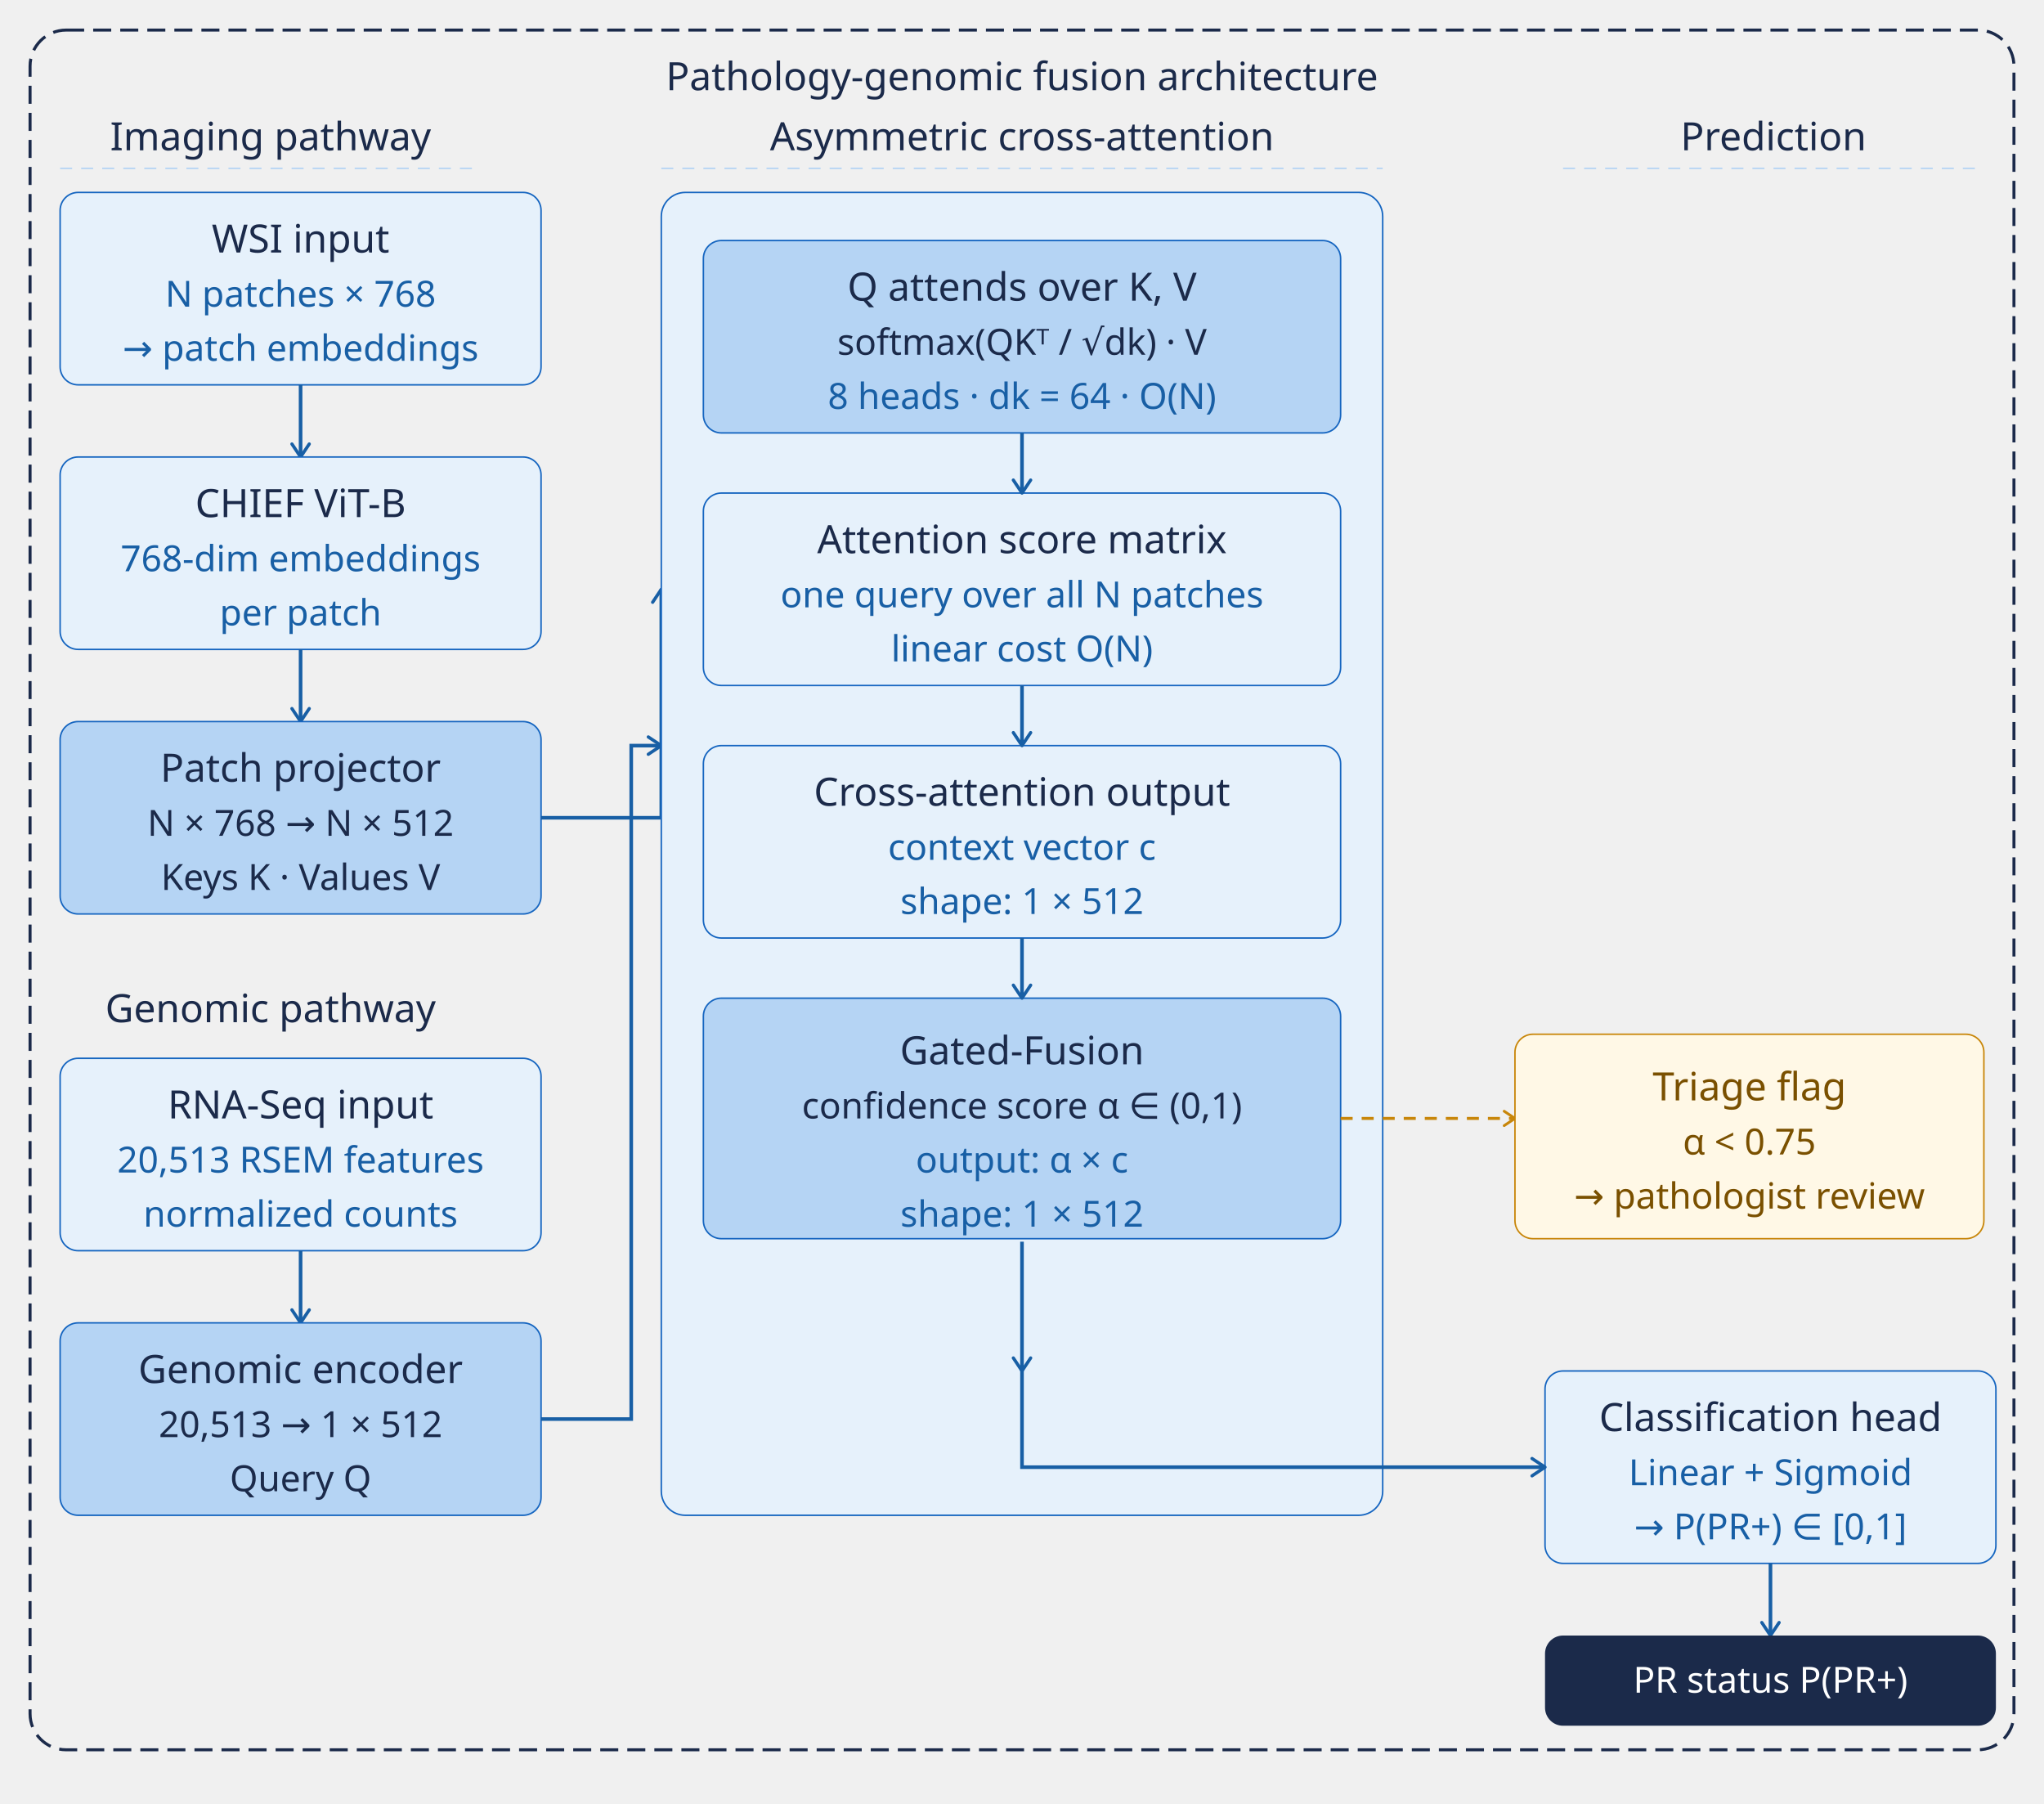
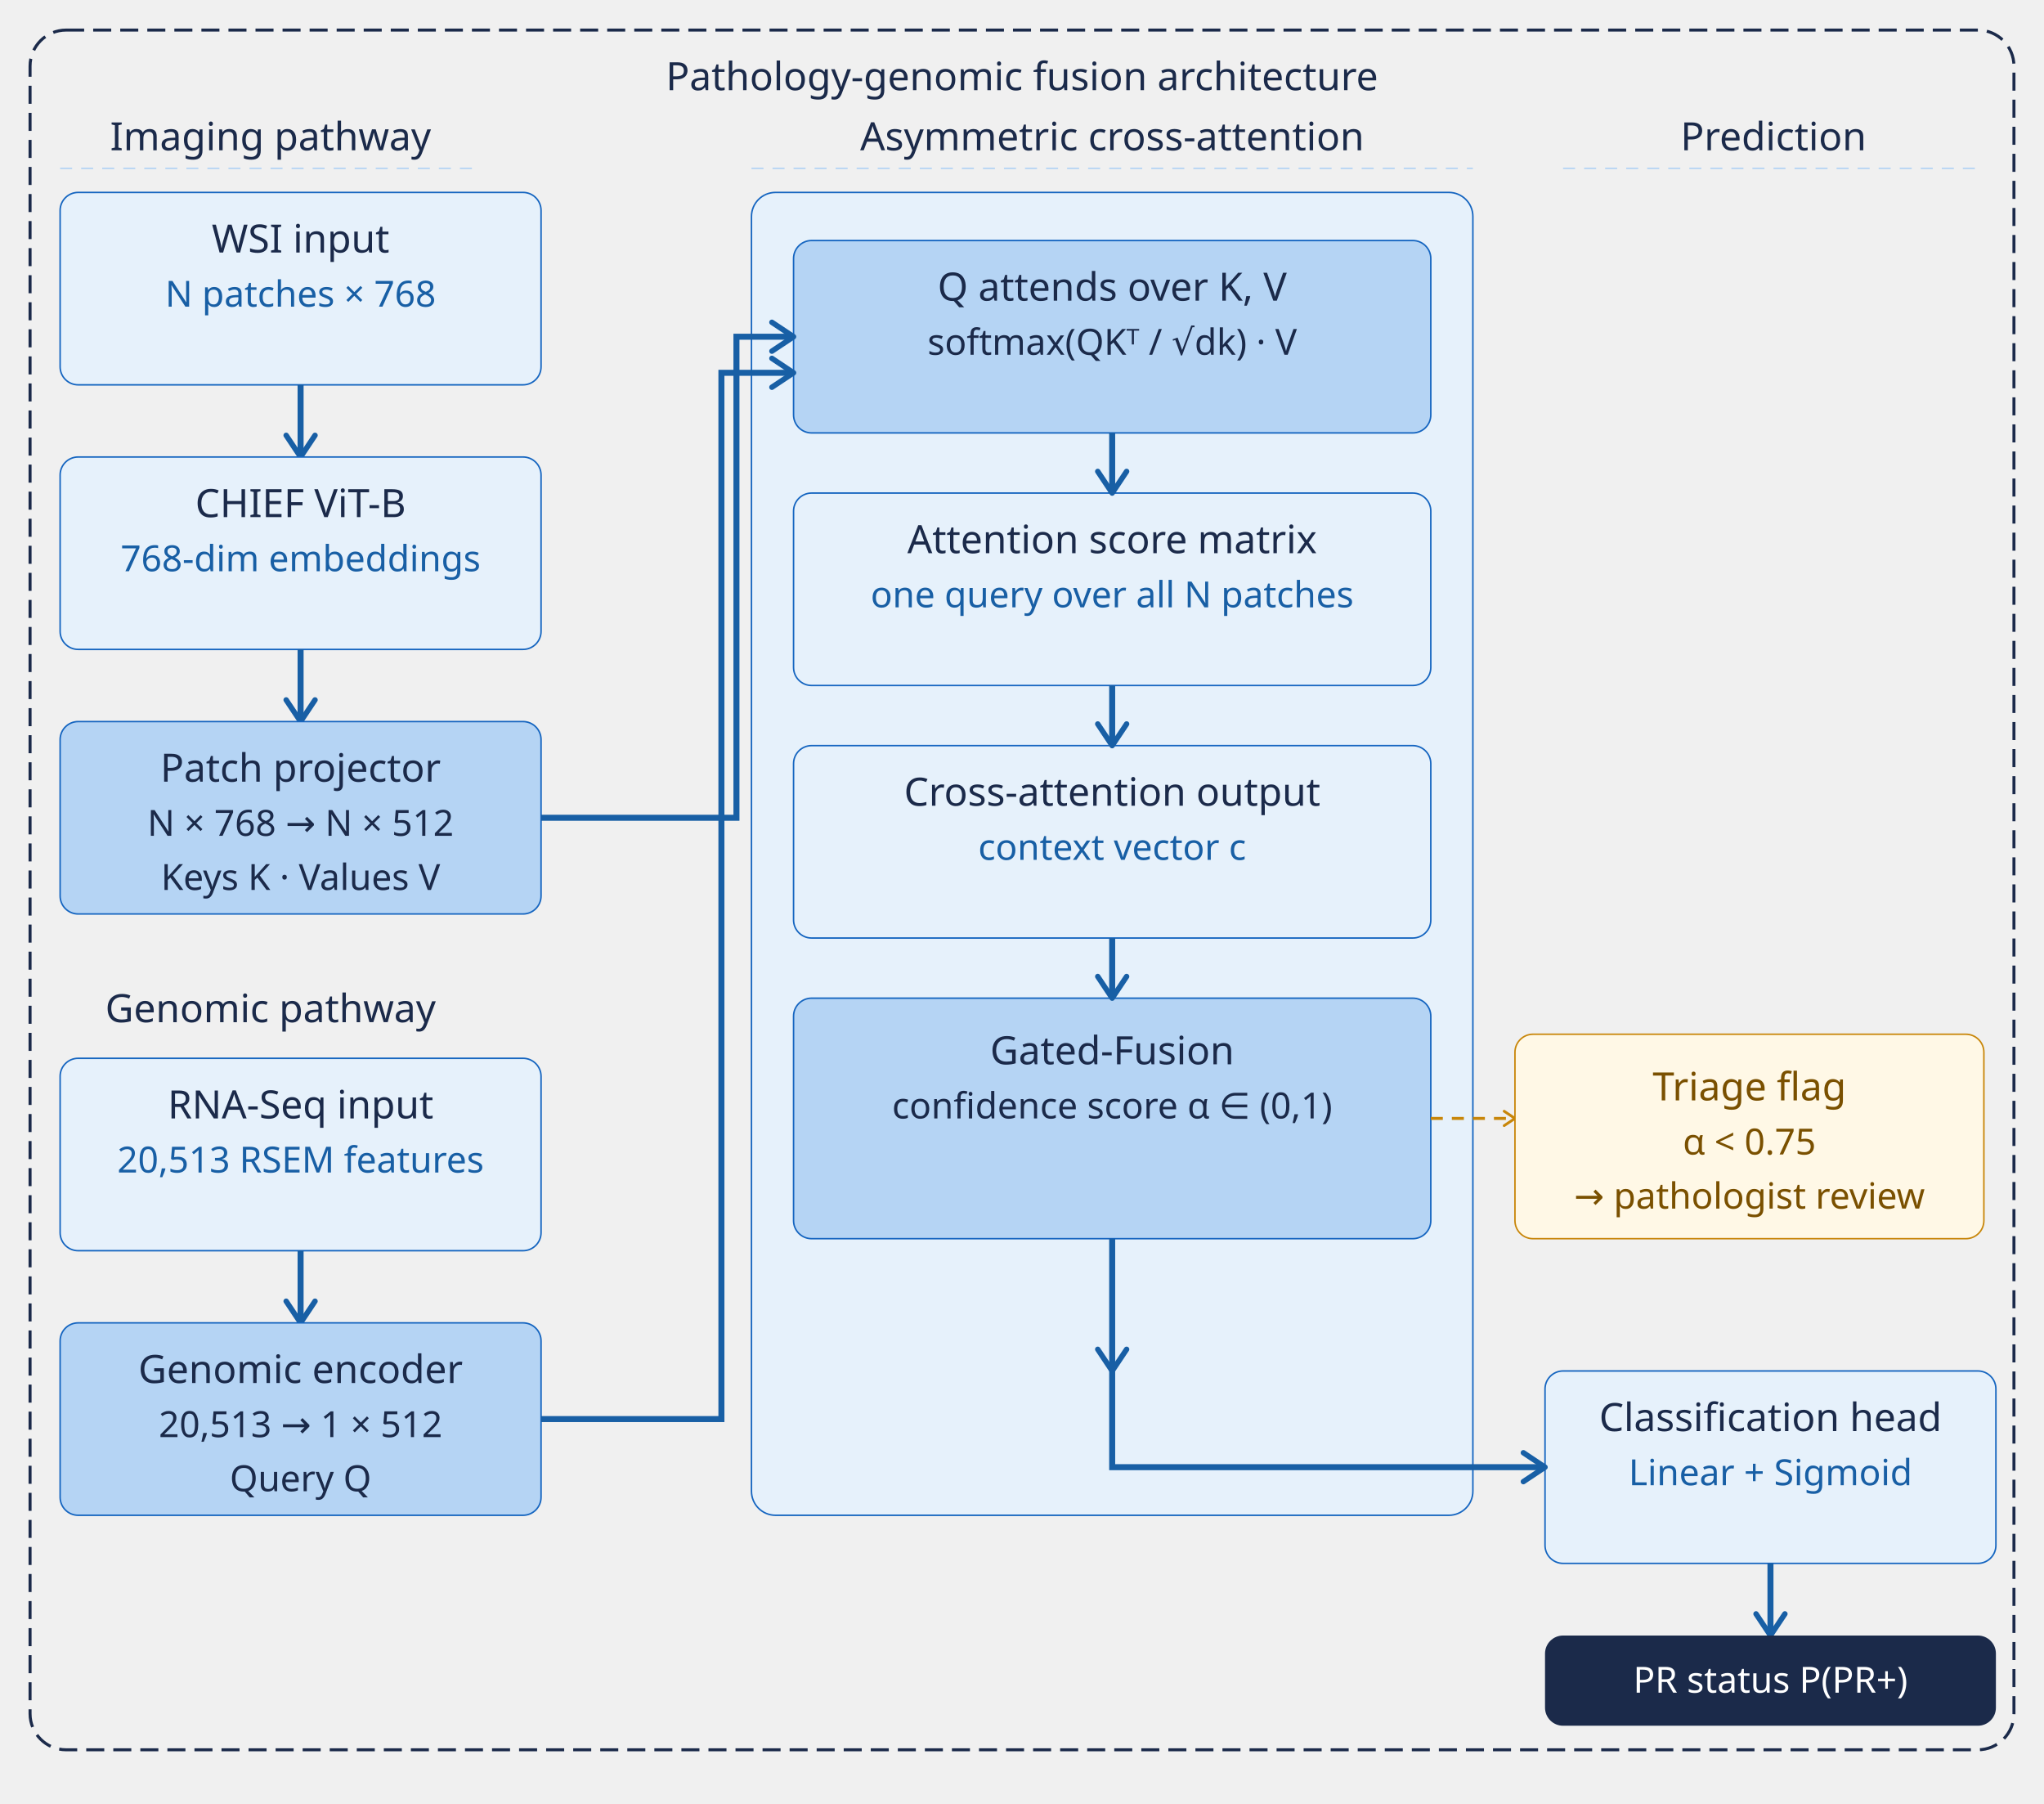
<svg xmlns="http://www.w3.org/2000/svg" width="100%" viewBox="0 0 680 600" role="img" style="">
  <defs>
    <marker id="arrow" viewBox="0 0 10 10" refX="8" refY="5" markerWidth="6" markerHeight="6" orient="auto-start-reverse">
      <path d="M2 1L8 5L2 9" fill="none" stroke="context-stroke" stroke-width="1.5" stroke-linecap="round" stroke-linejoin="round" />
    </marker>
    <mask id="imagine-text-gaps-leanhm" maskUnits="userSpaceOnUse">
      <rect x="0" y="0" width="680" height="600" fill="white" />
      <rect x="225.438" y="16" width="229.125" height="19" fill="black" rx="2" />
      <rect x="36.859" y="36" width="106.281" height="19" fill="black" rx="2" />
      <rect x="33.973" y="326" width="112.055" height="19" fill="black" rx="2" />
      <rect x="257.617" y="36" width="164.766" height="19" fill="black" rx="2" />
      <rect x="557.094" y="36" width="65.812" height="19" fill="black" rx="2" />
      <rect x="67.82" y="70" width="64.359" height="19" fill="black" rx="2" />
      <rect x="52.137" y="89" width="95.727" height="18" fill="black" rx="2" />
      <rect x="39.297" y="107" width="121.406" height="18" fill="black" rx="2" />
      <rect x="58.91" y="158" width="82.18" height="19" fill="black" rx="2" />
      <rect x="39.965" y="177" width="120.07" height="18" fill="black" rx="2" />
      <rect x="70.98" y="195" width="58.039" height="18" fill="black" rx="2" />
      <rect x="52.281" y="246" width="95.438" height="19" fill="black" rx="2" />
      <rect x="44.301" y="265" width="111.398" height="18" fill="black" rx="2" />
      <rect x="48.418" y="283" width="103.164" height="18" fill="black" rx="2" />
      <rect x="52.645" y="358" width="94.711" height="19" fill="black" rx="2" />
      <rect x="35.297" y="377" width="129.406" height="18" fill="black" rx="2" />
      <rect x="47.309" y="395" width="105.383" height="18" fill="black" rx="2" />
      <rect x="44.691" y="446" width="110.617" height="19" fill="black" rx="2" />
      <rect x="48.129" y="465" width="103.742" height="18" fill="black" rx="2" />
      <rect x="73.324" y="483" width="53.352" height="18" fill="black" rx="2" />
      <rect x="279.277" y="86" width="121.445" height="19" fill="black" rx="2" />
      <rect x="276.879" y="104.838" width="126.242" height="18.162" fill="black" rx="2" />
      <rect x="271.801" y="123" width="136.398" height="18" fill="black" rx="2" />
      <rect x="273.141" y="170" width="133.719" height="19" fill="black" rx="2" />
      <rect x="259.621" y="189" width="160.758" height="18" fill="black" rx="2" />
      <rect x="293.988" y="207" width="92.023" height="18" fill="black" rx="2" />
      <rect x="272.047" y="254" width="135.906" height="19" fill="black" rx="2" />
      <rect x="293.98" y="273" width="92.039" height="18" fill="black" rx="2" />
      <rect x="296.133" y="291" width="87.734" height="18" fill="black" rx="2" />
      <rect x="296.617" y="340" width="86.766" height="19" fill="black" rx="2" />
      <rect x="266.18" y="359" width="147.641" height="18" fill="black" rx="2" />
      <rect x="302.48" y="377" width="75.039" height="18" fill="black" rx="2" />
      <rect x="296.133" y="395" width="87.734" height="18" fill="black" rx="2" />
      <rect x="547.527" y="352" width="68.945" height="19" fill="black" rx="2" />
      <rect x="559.156" y="371" width="45.688" height="18" fill="black" rx="2" />
      <rect x="522.305" y="389" width="119.391" height="18" fill="black" rx="2" />
      <rect x="530.441" y="462" width="117.117" height="19" fill="black" rx="2" />
      <rect x="539.805" y="481" width="98.391" height="18" fill="black" rx="2" />
      <rect x="539.027" y="499" width="99.945" height="18" fill="black" rx="2" />
      <rect x="537.484" y="550" width="103.031" height="18" fill="black" rx="2" />
    </mask>
  </defs>
  <rect x="10" y="10" width="660" height="572" rx="12" style="fill:none;stroke:rgb(27, 42, 74);color:rgb(0, 0, 0);stroke-width:1px;stroke-dasharray:6px, 3px;stroke-linecap:butt;stroke-linejoin:miter;opacity:1;font-family:&quot;Anthropic Sans&quot;, -apple-system, &quot;system-ui&quot;, &quot;Segoe UI&quot;, sans-serif;font-size:16px;font-weight:400;text-anchor:start;dominant-baseline:auto" />
  <text x="340" y="30" text-anchor="middle" style="fill:rgb(27, 42, 74);stroke:none;color:rgb(0, 0, 0);stroke-width:1px;stroke-linecap:butt;stroke-linejoin:miter;opacity:1;font-family:sans-serif;font-size:13px;font-weight:500;text-anchor:middle;dominant-baseline:auto">Pathology-genomic fusion architecture</text>
  <text x="90" y="50" text-anchor="middle" style="fill:rgb(27, 42, 74);stroke:none;color:rgb(0, 0, 0);stroke-width:1px;stroke-linecap:butt;stroke-linejoin:miter;opacity:1;font-family:sans-serif;font-size:13px;font-weight:500;text-anchor:middle;dominant-baseline:auto">Imaging pathway</text>
  <text x="90" y="340" text-anchor="middle" style="fill:rgb(27, 42, 74);stroke:none;color:rgb(0, 0, 0);stroke-width:1px;stroke-linecap:butt;stroke-linejoin:miter;opacity:1;font-family:sans-serif;font-size:13px;font-weight:500;text-anchor:middle;dominant-baseline:auto">Genomic pathway</text>
-   <text x="340" y="50" text-anchor="middle" style="fill:rgb(27, 42, 74);stroke:none;color:rgb(0, 0, 0);stroke-width:1px;stroke-linecap:butt;stroke-linejoin:miter;opacity:1;font-family:sans-serif;font-size:13px;font-weight:500;text-anchor:middle;dominant-baseline:auto">Asymmetric cross-attention</text>
+   <text x="370" y="50" text-anchor="middle" style="fill:rgb(27, 42, 74);stroke:none;color:rgb(0, 0, 0);stroke-width:1px;stroke-linecap:butt;stroke-linejoin:miter;opacity:1;font-family:sans-serif;font-size:13px;font-weight:500;text-anchor:middle;dominant-baseline:auto">Asymmetric cross-attention</text>
  <text x="590" y="50" text-anchor="middle" style="fill:rgb(27, 42, 74);stroke:none;color:rgb(0, 0, 0);stroke-width:1px;stroke-linecap:butt;stroke-linejoin:miter;opacity:1;font-family:sans-serif;font-size:13px;font-weight:500;text-anchor:middle;dominant-baseline:auto">Prediction</text>
  <line x1="20" y1="56" x2="160" y2="56" style="fill:none;stroke:rgb(181, 212, 244);color:rgb(0, 0, 0);stroke-width:0.5px;stroke-dasharray:4px, 3px;stroke-linecap:butt;stroke-linejoin:miter;opacity:1;font-family:&quot;Anthropic Sans&quot;, -apple-system, &quot;system-ui&quot;, &quot;Segoe UI&quot;, sans-serif;font-size:16px;font-weight:400;text-anchor:start;dominant-baseline:auto" />
-   <line x1="220" y1="56" x2="460" y2="56" style="fill:none;stroke:rgb(181, 212, 244);color:rgb(0, 0, 0);stroke-width:0.5px;stroke-dasharray:4px, 3px;stroke-linecap:butt;stroke-linejoin:miter;opacity:1;font-family:&quot;Anthropic Sans&quot;, -apple-system, &quot;system-ui&quot;, &quot;Segoe UI&quot;, sans-serif;font-size:16px;font-weight:400;text-anchor:start;dominant-baseline:auto" />
+   <line x1="250" y1="56" x2="490" y2="56" style="fill:none;stroke:rgb(181, 212, 244);color:rgb(0, 0, 0);stroke-width:0.5px;stroke-dasharray:4px, 3px;stroke-linecap:butt;stroke-linejoin:miter;opacity:1;font-family:&quot;Anthropic Sans&quot;, -apple-system, &quot;system-ui&quot;, &quot;Segoe UI&quot;, sans-serif;font-size:16px;font-weight:400;text-anchor:start;dominant-baseline:auto" />
  <line x1="520" y1="56" x2="660" y2="56" style="fill:none;stroke:rgb(181, 212, 244);color:rgb(0, 0, 0);stroke-width:0.5px;stroke-dasharray:4px, 3px;stroke-linecap:butt;stroke-linejoin:miter;opacity:1;font-family:&quot;Anthropic Sans&quot;, -apple-system, &quot;system-ui&quot;, &quot;Segoe UI&quot;, sans-serif;font-size:16px;font-weight:400;text-anchor:start;dominant-baseline:auto" />
  <rect x="20" y="64" width="160" height="64" rx="6" style="fill:rgb(230, 241, 251);stroke:rgb(21, 101, 192);color:rgb(0, 0, 0);stroke-width:0.5px;stroke-linecap:butt;stroke-linejoin:miter;opacity:1;font-family:&quot;Anthropic Sans&quot;, -apple-system, &quot;system-ui&quot;, &quot;Segoe UI&quot;, sans-serif;font-size:16px;font-weight:400;text-anchor:start;dominant-baseline:auto" />
  <text x="100" y="84" text-anchor="middle" style="fill:rgb(27, 42, 74);stroke:none;color:rgb(0, 0, 0);stroke-width:1px;stroke-linecap:butt;stroke-linejoin:miter;opacity:1;font-family:sans-serif;font-size:13px;font-weight:500;text-anchor:middle;dominant-baseline:auto">WSI input</text>
  <text x="100" y="102" text-anchor="middle" style="fill:rgb(24, 95, 165);stroke:none;color:rgb(0, 0, 0);stroke-width:1px;stroke-linecap:butt;stroke-linejoin:miter;opacity:1;font-family:sans-serif;font-size:12px;font-weight:400;text-anchor:middle;dominant-baseline:auto">N patches × 768</text>
-   <text x="100" y="120" text-anchor="middle" style="fill:rgb(24, 95, 165);stroke:none;color:rgb(0, 0, 0);stroke-width:1px;stroke-linecap:butt;stroke-linejoin:miter;opacity:1;font-family:sans-serif;font-size:12px;font-weight:400;text-anchor:middle;dominant-baseline:auto">→ patch embeddings</text>
-   <line x1="100" y1="128" x2="100" y2="152" marker-end="url(#arrow)" style="fill:none;stroke:rgb(24, 95, 165);color:rgb(0, 0, 0);stroke-width:1.2px;stroke-linecap:butt;stroke-linejoin:miter;opacity:1;font-family:&quot;Anthropic Sans&quot;, -apple-system, &quot;system-ui&quot;, &quot;Segoe UI&quot;, sans-serif;font-size:16px;font-weight:400;text-anchor:start;dominant-baseline:auto" />
+   <line x1="100" y1="128" x2="100" y2="152" marker-end="url(#arrow)" style="fill:none;stroke:rgb(24, 95, 165);color:rgb(0, 0, 0);stroke-width:2px;stroke-linecap:butt;stroke-linejoin:miter;opacity:1;font-family:&quot;Anthropic Sans&quot;, -apple-system, &quot;system-ui&quot;, &quot;Segoe UI&quot;, sans-serif;font-size:16px;font-weight:400;text-anchor:start;dominant-baseline:auto" />
  <rect x="20" y="152" width="160" height="64" rx="6" style="fill:rgb(230, 241, 251);stroke:rgb(21, 101, 192);color:rgb(0, 0, 0);stroke-width:0.5px;stroke-linecap:butt;stroke-linejoin:miter;opacity:1;font-family:&quot;Anthropic Sans&quot;, -apple-system, &quot;system-ui&quot;, &quot;Segoe UI&quot;, sans-serif;font-size:16px;font-weight:400;text-anchor:start;dominant-baseline:auto" />
  <text x="100" y="172" text-anchor="middle" style="fill:rgb(27, 42, 74);stroke:none;color:rgb(0, 0, 0);stroke-width:1px;stroke-linecap:butt;stroke-linejoin:miter;opacity:1;font-family:sans-serif;font-size:13px;font-weight:500;text-anchor:middle;dominant-baseline:auto">CHIEF ViT-B</text>
  <text x="100" y="190" text-anchor="middle" style="fill:rgb(24, 95, 165);stroke:none;color:rgb(0, 0, 0);stroke-width:1px;stroke-linecap:butt;stroke-linejoin:miter;opacity:1;font-family:sans-serif;font-size:12px;font-weight:400;text-anchor:middle;dominant-baseline:auto">768-dim embeddings</text>
-   <text x="100" y="208" text-anchor="middle" style="fill:rgb(24, 95, 165);stroke:none;color:rgb(0, 0, 0);stroke-width:1px;stroke-linecap:butt;stroke-linejoin:miter;opacity:1;font-family:sans-serif;font-size:12px;font-weight:400;text-anchor:middle;dominant-baseline:auto">per patch</text>
-   <line x1="100" y1="216" x2="100" y2="240" marker-end="url(#arrow)" style="fill:none;stroke:rgb(24, 95, 165);color:rgb(0, 0, 0);stroke-width:1.2px;stroke-linecap:butt;stroke-linejoin:miter;opacity:1;font-family:&quot;Anthropic Sans&quot;, -apple-system, &quot;system-ui&quot;, &quot;Segoe UI&quot;, sans-serif;font-size:16px;font-weight:400;text-anchor:start;dominant-baseline:auto" />
+   <line x1="100" y1="216" x2="100" y2="240" marker-end="url(#arrow)" style="fill:none;stroke:rgb(24, 95, 165);color:rgb(0, 0, 0);stroke-width:2px;stroke-linecap:butt;stroke-linejoin:miter;opacity:1;font-family:&quot;Anthropic Sans&quot;, -apple-system, &quot;system-ui&quot;, &quot;Segoe UI&quot;, sans-serif;font-size:16px;font-weight:400;text-anchor:start;dominant-baseline:auto" />
  <rect x="20" y="240" width="160" height="64" rx="6" style="fill:rgb(181, 212, 244);stroke:rgb(21, 101, 192);color:rgb(0, 0, 0);stroke-width:0.5px;stroke-linecap:butt;stroke-linejoin:miter;opacity:1;font-family:&quot;Anthropic Sans&quot;, -apple-system, &quot;system-ui&quot;, &quot;Segoe UI&quot;, sans-serif;font-size:16px;font-weight:400;text-anchor:start;dominant-baseline:auto" />
  <text x="100" y="260" text-anchor="middle" style="fill:rgb(27, 42, 74);stroke:none;color:rgb(0, 0, 0);stroke-width:1px;stroke-linecap:butt;stroke-linejoin:miter;opacity:1;font-family:sans-serif;font-size:13px;font-weight:500;text-anchor:middle;dominant-baseline:auto">Patch projector</text>
  <text x="100" y="278" text-anchor="middle" style="fill:rgb(27, 42, 74);stroke:none;color:rgb(0, 0, 0);stroke-width:1px;stroke-linecap:butt;stroke-linejoin:miter;opacity:1;font-family:sans-serif;font-size:12px;font-weight:400;text-anchor:middle;dominant-baseline:auto">N × 768 → N × 512</text>
  <text x="100" y="296" text-anchor="middle" style="fill:rgb(27, 42, 74);stroke:none;color:rgb(0, 0, 0);stroke-width:1px;stroke-linecap:butt;stroke-linejoin:miter;opacity:1;font-family:sans-serif;font-size:12px;font-weight:400;text-anchor:middle;dominant-baseline:auto">Keys K · Values V</text>
  <rect x="20" y="352" width="160" height="64" rx="6" style="fill:rgb(230, 241, 251);stroke:rgb(21, 101, 192);color:rgb(0, 0, 0);stroke-width:0.5px;stroke-linecap:butt;stroke-linejoin:miter;opacity:1;font-family:&quot;Anthropic Sans&quot;, -apple-system, &quot;system-ui&quot;, &quot;Segoe UI&quot;, sans-serif;font-size:16px;font-weight:400;text-anchor:start;dominant-baseline:auto" />
  <text x="100" y="372" text-anchor="middle" style="fill:rgb(27, 42, 74);stroke:none;color:rgb(0, 0, 0);stroke-width:1px;stroke-linecap:butt;stroke-linejoin:miter;opacity:1;font-family:sans-serif;font-size:13px;font-weight:500;text-anchor:middle;dominant-baseline:auto">RNA-Seq input</text>
  <text x="100" y="390" text-anchor="middle" style="fill:rgb(24, 95, 165);stroke:none;color:rgb(0, 0, 0);stroke-width:1px;stroke-linecap:butt;stroke-linejoin:miter;opacity:1;font-family:sans-serif;font-size:12px;font-weight:400;text-anchor:middle;dominant-baseline:auto">20,513 RSEM features</text>
-   <text x="100" y="408" text-anchor="middle" style="fill:rgb(24, 95, 165);stroke:none;color:rgb(0, 0, 0);stroke-width:1px;stroke-linecap:butt;stroke-linejoin:miter;opacity:1;font-family:sans-serif;font-size:12px;font-weight:400;text-anchor:middle;dominant-baseline:auto">normalized counts</text>
-   <line x1="100" y1="416" x2="100" y2="440" marker-end="url(#arrow)" style="fill:none;stroke:rgb(24, 95, 165);color:rgb(0, 0, 0);stroke-width:1.2px;stroke-linecap:butt;stroke-linejoin:miter;opacity:1;font-family:&quot;Anthropic Sans&quot;, -apple-system, &quot;system-ui&quot;, &quot;Segoe UI&quot;, sans-serif;font-size:16px;font-weight:400;text-anchor:start;dominant-baseline:auto" />
+   <line x1="100" y1="416" x2="100" y2="440" marker-end="url(#arrow)" style="fill:none;stroke:rgb(24, 95, 165);color:rgb(0, 0, 0);stroke-width:2px;stroke-linecap:butt;stroke-linejoin:miter;opacity:1;font-family:&quot;Anthropic Sans&quot;, -apple-system, &quot;system-ui&quot;, &quot;Segoe UI&quot;, sans-serif;font-size:16px;font-weight:400;text-anchor:start;dominant-baseline:auto" />
  <rect x="20" y="440" width="160" height="64" rx="6" style="fill:rgb(181, 212, 244);stroke:rgb(21, 101, 192);color:rgb(0, 0, 0);stroke-width:0.5px;stroke-linecap:butt;stroke-linejoin:miter;opacity:1;font-family:&quot;Anthropic Sans&quot;, -apple-system, &quot;system-ui&quot;, &quot;Segoe UI&quot;, sans-serif;font-size:16px;font-weight:400;text-anchor:start;dominant-baseline:auto" />
  <text x="100" y="460" text-anchor="middle" style="fill:rgb(27, 42, 74);stroke:none;color:rgb(0, 0, 0);stroke-width:1px;stroke-linecap:butt;stroke-linejoin:miter;opacity:1;font-family:sans-serif;font-size:13px;font-weight:500;text-anchor:middle;dominant-baseline:auto">Genomic encoder</text>
  <text x="100" y="478" text-anchor="middle" style="fill:rgb(27, 42, 74);stroke:none;color:rgb(0, 0, 0);stroke-width:1px;stroke-linecap:butt;stroke-linejoin:miter;opacity:1;font-family:sans-serif;font-size:12px;font-weight:400;text-anchor:middle;dominant-baseline:auto">20,513 → 1 × 512</text>
  <text x="100" y="496" text-anchor="middle" style="fill:rgb(27, 42, 74);stroke:none;color:rgb(0, 0, 0);stroke-width:1px;stroke-linecap:butt;stroke-linejoin:miter;opacity:1;font-family:sans-serif;font-size:12px;font-weight:400;text-anchor:middle;dominant-baseline:auto">Query Q</text>
-   <path d="M 180 272 L 220 272 L 220 196" marker-end="url(#arrow)" fill="none" style="fill:none;stroke:rgb(24, 95, 165);color:rgb(0, 0, 0);stroke-width:1.2px;stroke-linecap:butt;stroke-linejoin:miter;opacity:1;font-family:&quot;Anthropic Sans&quot;, -apple-system, &quot;system-ui&quot;, &quot;Segoe UI&quot;, sans-serif;font-size:16px;font-weight:400;text-anchor:start;dominant-baseline:auto" />
-   <path d="M 180 472 L 210 472 L 210 248 L 220 248" marker-end="url(#arrow)" fill="none" style="fill:none;stroke:rgb(24, 95, 165);color:rgb(0, 0, 0);stroke-width:1.2px;stroke-linecap:butt;stroke-linejoin:miter;opacity:1;font-family:&quot;Anthropic Sans&quot;, -apple-system, &quot;system-ui&quot;, &quot;Segoe UI&quot;, sans-serif;font-size:16px;font-weight:400;text-anchor:start;dominant-baseline:auto" />
-   <rect x="220" y="64" width="240" height="440" rx="8" fill="#e6f1fb" stroke="#1565c0" stroke-width="0.5" style="fill:rgb(230, 241, 251);stroke:rgb(21, 101, 192);color:rgb(0, 0, 0);stroke-width:0.5px;stroke-linecap:butt;stroke-linejoin:miter;opacity:1;font-family:&quot;Anthropic Sans&quot;, -apple-system, &quot;system-ui&quot;, &quot;Segoe UI&quot;, sans-serif;font-size:16px;font-weight:400;text-anchor:start;dominant-baseline:auto" />
-   <rect x="234" y="80" width="212" height="64" rx="6" style="fill:rgb(181, 212, 244);stroke:rgb(21, 101, 192);color:rgb(0, 0, 0);stroke-width:0.5px;stroke-linecap:butt;stroke-linejoin:miter;opacity:1;font-family:&quot;Anthropic Sans&quot;, -apple-system, &quot;system-ui&quot;, &quot;Segoe UI&quot;, sans-serif;font-size:16px;font-weight:400;text-anchor:start;dominant-baseline:auto" />
-   <text x="340" y="100" text-anchor="middle" style="fill:rgb(27, 42, 74);stroke:none;color:rgb(0, 0, 0);stroke-width:1px;stroke-linecap:butt;stroke-linejoin:miter;opacity:1;font-family:sans-serif;font-size:13px;font-weight:500;text-anchor:middle;dominant-baseline:auto">Q attends over K, V</text>
-   <text x="340" y="118" text-anchor="middle" style="fill:rgb(27, 42, 74);stroke:none;color:rgb(0, 0, 0);stroke-width:1px;stroke-linecap:butt;stroke-linejoin:miter;opacity:1;font-family:sans-serif;font-size:12px;font-weight:400;text-anchor:middle;dominant-baseline:auto">softmax(QKᵀ / √dk) · V</text>
-   <text x="340" y="136" text-anchor="middle" style="fill:rgb(24, 95, 165);stroke:none;color:rgb(0, 0, 0);stroke-width:1px;stroke-linecap:butt;stroke-linejoin:miter;opacity:1;font-family:sans-serif;font-size:12px;font-weight:400;text-anchor:middle;dominant-baseline:auto">8 heads · dk = 64 · O(N)</text>
-   <rect x="234" y="164" width="212" height="64" rx="6" style="fill:rgb(230, 241, 251);stroke:rgb(21, 101, 192);color:rgb(0, 0, 0);stroke-width:0.5px;stroke-linecap:butt;stroke-linejoin:miter;opacity:1;font-family:&quot;Anthropic Sans&quot;, -apple-system, &quot;system-ui&quot;, &quot;Segoe UI&quot;, sans-serif;font-size:16px;font-weight:400;text-anchor:start;dominant-baseline:auto" />
-   <text x="340" y="184" text-anchor="middle" style="fill:rgb(27, 42, 74);stroke:none;color:rgb(0, 0, 0);stroke-width:1px;stroke-linecap:butt;stroke-linejoin:miter;opacity:1;font-family:sans-serif;font-size:13px;font-weight:500;text-anchor:middle;dominant-baseline:auto">Attention score matrix</text>
-   <text x="340" y="202" text-anchor="middle" style="fill:rgb(24, 95, 165);stroke:none;color:rgb(0, 0, 0);stroke-width:1px;stroke-linecap:butt;stroke-linejoin:miter;opacity:1;font-family:sans-serif;font-size:12px;font-weight:400;text-anchor:middle;dominant-baseline:auto">one query over all N patches</text>
-   <text x="340" y="220" text-anchor="middle" style="fill:rgb(24, 95, 165);stroke:none;color:rgb(0, 0, 0);stroke-width:1px;stroke-linecap:butt;stroke-linejoin:miter;opacity:1;font-family:sans-serif;font-size:12px;font-weight:400;text-anchor:middle;dominant-baseline:auto">linear cost O(N)</text>
-   <rect x="234" y="248" width="212" height="64" rx="6" style="fill:rgb(230, 241, 251);stroke:rgb(21, 101, 192);color:rgb(0, 0, 0);stroke-width:0.5px;stroke-linecap:butt;stroke-linejoin:miter;opacity:1;font-family:&quot;Anthropic Sans&quot;, -apple-system, &quot;system-ui&quot;, &quot;Segoe UI&quot;, sans-serif;font-size:16px;font-weight:400;text-anchor:start;dominant-baseline:auto" />
-   <text x="340" y="268" text-anchor="middle" style="fill:rgb(27, 42, 74);stroke:none;color:rgb(0, 0, 0);stroke-width:1px;stroke-linecap:butt;stroke-linejoin:miter;opacity:1;font-family:sans-serif;font-size:13px;font-weight:500;text-anchor:middle;dominant-baseline:auto">Cross-attention output</text>
-   <text x="340" y="286" text-anchor="middle" style="fill:rgb(24, 95, 165);stroke:none;color:rgb(0, 0, 0);stroke-width:1px;stroke-linecap:butt;stroke-linejoin:miter;opacity:1;font-family:sans-serif;font-size:12px;font-weight:400;text-anchor:middle;dominant-baseline:auto">context vector c</text>
-   <text x="340" y="304" text-anchor="middle" style="fill:rgb(24, 95, 165);stroke:none;color:rgb(0, 0, 0);stroke-width:1px;stroke-linecap:butt;stroke-linejoin:miter;opacity:1;font-family:sans-serif;font-size:12px;font-weight:400;text-anchor:middle;dominant-baseline:auto">shape: 1 × 512</text>
-   <rect x="234" y="332" width="212" height="80" rx="6" style="fill:rgb(181, 212, 244);stroke:rgb(21, 101, 192);color:rgb(0, 0, 0);stroke-width:0.5px;stroke-linecap:butt;stroke-linejoin:miter;opacity:1;font-family:&quot;Anthropic Sans&quot;, -apple-system, &quot;system-ui&quot;, &quot;Segoe UI&quot;, sans-serif;font-size:16px;font-weight:400;text-anchor:start;dominant-baseline:auto" />
-   <text x="340" y="354" text-anchor="middle" style="fill:rgb(27, 42, 74);stroke:none;color:rgb(0, 0, 0);stroke-width:1px;stroke-linecap:butt;stroke-linejoin:miter;opacity:1;font-family:sans-serif;font-size:13px;font-weight:500;text-anchor:middle;dominant-baseline:auto">Gated-Fusion</text>
-   <text x="340" y="372" text-anchor="middle" style="fill:rgb(27, 42, 74);stroke:none;color:rgb(0, 0, 0);stroke-width:1px;stroke-linecap:butt;stroke-linejoin:miter;opacity:1;font-family:sans-serif;font-size:12px;font-weight:400;text-anchor:middle;dominant-baseline:auto">confidence score α ∈ (0,1)</text>
-   <text x="340" y="390" text-anchor="middle" style="fill:rgb(24, 95, 165);stroke:none;color:rgb(0, 0, 0);stroke-width:1px;stroke-linecap:butt;stroke-linejoin:miter;opacity:1;font-family:sans-serif;font-size:12px;font-weight:400;text-anchor:middle;dominant-baseline:auto">output: α × c</text>
-   <text x="340" y="408" text-anchor="middle" style="fill:rgb(24, 95, 165);stroke:none;color:rgb(0, 0, 0);stroke-width:1px;stroke-linecap:butt;stroke-linejoin:miter;opacity:1;font-family:sans-serif;font-size:12px;font-weight:400;text-anchor:middle;dominant-baseline:auto">shape: 1 × 512</text>
-   <line x1="340" y1="144" x2="340" y2="164" marker-end="url(#arrow)" style="fill:none;stroke:rgb(24, 95, 165);color:rgb(0, 0, 0);stroke-width:1.2px;stroke-linecap:butt;stroke-linejoin:miter;opacity:1;font-family:&quot;Anthropic Sans&quot;, -apple-system, &quot;system-ui&quot;, &quot;Segoe UI&quot;, sans-serif;font-size:16px;font-weight:400;text-anchor:start;dominant-baseline:auto" />
-   <line x1="340" y1="228" x2="340" y2="248" marker-end="url(#arrow)" style="fill:none;stroke:rgb(24, 95, 165);color:rgb(0, 0, 0);stroke-width:1.2px;stroke-linecap:butt;stroke-linejoin:miter;opacity:1;font-family:&quot;Anthropic Sans&quot;, -apple-system, &quot;system-ui&quot;, &quot;Segoe UI&quot;, sans-serif;font-size:16px;font-weight:400;text-anchor:start;dominant-baseline:auto" />
-   <line x1="340" y1="312" x2="340" y2="332" marker-end="url(#arrow)" style="fill:none;stroke:rgb(24, 95, 165);color:rgb(0, 0, 0);stroke-width:1.2px;stroke-linecap:butt;stroke-linejoin:miter;opacity:1;font-family:&quot;Anthropic Sans&quot;, -apple-system, &quot;system-ui&quot;, &quot;Segoe UI&quot;, sans-serif;font-size:16px;font-weight:400;text-anchor:start;dominant-baseline:auto" />
-   <line x1="446" y1="372" x2="504" y2="372" marker-end="url(#arrow)" style="fill:none;stroke:rgb(200, 134, 10);color:rgb(0, 0, 0);stroke-width:1px;stroke-dasharray:4px, 3px;stroke-linecap:butt;stroke-linejoin:miter;opacity:1;font-family:&quot;Anthropic Sans&quot;, -apple-system, &quot;system-ui&quot;, &quot;Segoe UI&quot;, sans-serif;font-size:16px;font-weight:400;text-anchor:start;dominant-baseline:auto" />
+   <rect x="250" y="64" width="240" height="440" rx="8" fill="#e6f1fb" stroke="#1565c0" stroke-width="0.5" style="fill:rgb(230, 241, 251);stroke:rgb(21, 101, 192);color:rgb(0, 0, 0);stroke-width:0.5px;stroke-linecap:butt;stroke-linejoin:miter;opacity:1;font-family:&quot;Anthropic Sans&quot;, -apple-system, &quot;system-ui&quot;, &quot;Segoe UI&quot;, sans-serif;font-size:16px;font-weight:400;text-anchor:start;dominant-baseline:auto" />
+   <rect x="264" y="80" width="212" height="64" rx="6" style="fill:rgb(181, 212, 244);stroke:rgb(21, 101, 192);color:rgb(0, 0, 0);stroke-width:0.5px;stroke-linecap:butt;stroke-linejoin:miter;opacity:1;font-family:&quot;Anthropic Sans&quot;, -apple-system, &quot;system-ui&quot;, &quot;Segoe UI&quot;, sans-serif;font-size:16px;font-weight:400;text-anchor:start;dominant-baseline:auto" />
+   <text x="370" y="100" text-anchor="middle" style="fill:rgb(27, 42, 74);stroke:none;color:rgb(0, 0, 0);stroke-width:1px;stroke-linecap:butt;stroke-linejoin:miter;opacity:1;font-family:sans-serif;font-size:13px;font-weight:500;text-anchor:middle;dominant-baseline:auto">Q attends over K, V</text>
+   <text x="370" y="118" text-anchor="middle" style="fill:rgb(27, 42, 74);stroke:none;color:rgb(0, 0, 0);stroke-width:1px;stroke-linecap:butt;stroke-linejoin:miter;opacity:1;font-family:sans-serif;font-size:12px;font-weight:400;text-anchor:middle;dominant-baseline:auto">softmax(QKᵀ / √dk) · V</text>
+   <rect x="264" y="164" width="212" height="64" rx="6" style="fill:rgb(230, 241, 251);stroke:rgb(21, 101, 192);color:rgb(0, 0, 0);stroke-width:0.5px;stroke-linecap:butt;stroke-linejoin:miter;opacity:1;font-family:&quot;Anthropic Sans&quot;, -apple-system, &quot;system-ui&quot;, &quot;Segoe UI&quot;, sans-serif;font-size:16px;font-weight:400;text-anchor:start;dominant-baseline:auto" />
+   <text x="370" y="184" text-anchor="middle" style="fill:rgb(27, 42, 74);stroke:none;color:rgb(0, 0, 0);stroke-width:1px;stroke-linecap:butt;stroke-linejoin:miter;opacity:1;font-family:sans-serif;font-size:13px;font-weight:500;text-anchor:middle;dominant-baseline:auto">Attention score matrix</text>
+   <text x="370" y="202" text-anchor="middle" style="fill:rgb(24, 95, 165);stroke:none;color:rgb(0, 0, 0);stroke-width:1px;stroke-linecap:butt;stroke-linejoin:miter;opacity:1;font-family:sans-serif;font-size:12px;font-weight:400;text-anchor:middle;dominant-baseline:auto">one query over all N patches</text>
+   <rect x="264" y="248" width="212" height="64" rx="6" style="fill:rgb(230, 241, 251);stroke:rgb(21, 101, 192);color:rgb(0, 0, 0);stroke-width:0.5px;stroke-linecap:butt;stroke-linejoin:miter;opacity:1;font-family:&quot;Anthropic Sans&quot;, -apple-system, &quot;system-ui&quot;, &quot;Segoe UI&quot;, sans-serif;font-size:16px;font-weight:400;text-anchor:start;dominant-baseline:auto" />
+   <text x="370" y="268" text-anchor="middle" style="fill:rgb(27, 42, 74);stroke:none;color:rgb(0, 0, 0);stroke-width:1px;stroke-linecap:butt;stroke-linejoin:miter;opacity:1;font-family:sans-serif;font-size:13px;font-weight:500;text-anchor:middle;dominant-baseline:auto">Cross-attention output</text>
+   <text x="370" y="286" text-anchor="middle" style="fill:rgb(24, 95, 165);stroke:none;color:rgb(0, 0, 0);stroke-width:1px;stroke-linecap:butt;stroke-linejoin:miter;opacity:1;font-family:sans-serif;font-size:12px;font-weight:400;text-anchor:middle;dominant-baseline:auto">context vector c</text>
+   <rect x="264" y="332" width="212" height="80" rx="6" style="fill:rgb(181, 212, 244);stroke:rgb(21, 101, 192);color:rgb(0, 0, 0);stroke-width:0.5px;stroke-linecap:butt;stroke-linejoin:miter;opacity:1;font-family:&quot;Anthropic Sans&quot;, -apple-system, &quot;system-ui&quot;, &quot;Segoe UI&quot;, sans-serif;font-size:16px;font-weight:400;text-anchor:start;dominant-baseline:auto" />
+   <text x="370" y="354" text-anchor="middle" style="fill:rgb(27, 42, 74);stroke:none;color:rgb(0, 0, 0);stroke-width:1px;stroke-linecap:butt;stroke-linejoin:miter;opacity:1;font-family:sans-serif;font-size:13px;font-weight:500;text-anchor:middle;dominant-baseline:auto">Gated-Fusion</text>
+   <text x="370" y="372" text-anchor="middle" style="fill:rgb(27, 42, 74);stroke:none;color:rgb(0, 0, 0);stroke-width:1px;stroke-linecap:butt;stroke-linejoin:miter;opacity:1;font-family:sans-serif;font-size:12px;font-weight:400;text-anchor:middle;dominant-baseline:auto">confidence score α ∈ (0,1)</text>
+   <line x1="370" y1="144" x2="370" y2="164" marker-end="url(#arrow)" style="fill:none;stroke:rgb(24, 95, 165);color:rgb(0, 0, 0);stroke-width:2px;stroke-linecap:butt;stroke-linejoin:miter;opacity:1;font-family:&quot;Anthropic Sans&quot;, -apple-system, &quot;system-ui&quot;, &quot;Segoe UI&quot;, sans-serif;font-size:16px;font-weight:400;text-anchor:start;dominant-baseline:auto" />
+   <line x1="370" y1="228" x2="370" y2="248" marker-end="url(#arrow)" style="fill:none;stroke:rgb(24, 95, 165);color:rgb(0, 0, 0);stroke-width:2px;stroke-linecap:butt;stroke-linejoin:miter;opacity:1;font-family:&quot;Anthropic Sans&quot;, -apple-system, &quot;system-ui&quot;, &quot;Segoe UI&quot;, sans-serif;font-size:16px;font-weight:400;text-anchor:start;dominant-baseline:auto" />
+   <line x1="370" y1="312" x2="370" y2="332" marker-end="url(#arrow)" style="fill:none;stroke:rgb(24, 95, 165);color:rgb(0, 0, 0);stroke-width:2px;stroke-linecap:butt;stroke-linejoin:miter;opacity:1;font-family:&quot;Anthropic Sans&quot;, -apple-system, &quot;system-ui&quot;, &quot;Segoe UI&quot;, sans-serif;font-size:16px;font-weight:400;text-anchor:start;dominant-baseline:auto" />
+   <line x1="476" y1="372" x2="504" y2="372" marker-end="url(#arrow)" style="fill:none;stroke:rgb(200, 134, 10);color:rgb(0, 0, 0);stroke-width:1px;stroke-dasharray:4px, 3px;stroke-linecap:butt;stroke-linejoin:miter;opacity:1;font-family:&quot;Anthropic Sans&quot;, -apple-system, &quot;system-ui&quot;, &quot;Segoe UI&quot;, sans-serif;font-size:16px;font-weight:400;text-anchor:start;dominant-baseline:auto" />
  <rect x="504" y="344" width="156" height="68" rx="6" style="fill:rgb(255, 248, 230);stroke:rgb(200, 134, 10);color:rgb(0, 0, 0);stroke-width:0.5px;stroke-linecap:butt;stroke-linejoin:miter;opacity:1;font-family:&quot;Anthropic Sans&quot;, -apple-system, &quot;system-ui&quot;, &quot;Segoe UI&quot;, sans-serif;font-size:16px;font-weight:400;text-anchor:start;dominant-baseline:auto" />
  <text x="582" y="366" text-anchor="middle" style="fill:#7a5000;fill:rgb(122, 80, 0);stroke:none;color:rgb(0, 0, 0);stroke-width:1px;stroke-linecap:butt;stroke-linejoin:miter;opacity:1;font-family:sans-serif;font-size:13px;font-weight:500;text-anchor:middle;dominant-baseline:auto">Triage flag</text>
  <text x="582" y="384" text-anchor="middle" style="fill:rgb(122, 80, 0);stroke:none;color:rgb(0, 0, 0);stroke-width:1px;stroke-linecap:butt;stroke-linejoin:miter;opacity:1;font-family:sans-serif;font-size:12px;font-weight:400;text-anchor:middle;dominant-baseline:auto">α &lt; 0.75</text>
  <text x="582" y="402" text-anchor="middle" style="fill:rgb(122, 80, 0);stroke:none;color:rgb(0, 0, 0);stroke-width:1px;stroke-linecap:butt;stroke-linejoin:miter;opacity:1;font-family:sans-serif;font-size:12px;font-weight:400;text-anchor:middle;dominant-baseline:auto">→ pathologist review</text>
-   <line x1="340" y1="412" x2="340" y2="456" marker-end="url(#arrow)" mask="url(#imagine-text-gaps-leanhm)" style="fill:none;stroke:rgb(24, 95, 165);color:rgb(0, 0, 0);stroke-width:1.2px;stroke-linecap:butt;stroke-linejoin:miter;opacity:1;font-family:&quot;Anthropic Sans&quot;, -apple-system, &quot;system-ui&quot;, &quot;Segoe UI&quot;, sans-serif;font-size:16px;font-weight:400;text-anchor:start;dominant-baseline:auto" />
+   <line x1="370" y1="412" x2="370" y2="456" marker-end="url(#arrow)" style="fill:none;stroke:rgb(24, 95, 165);color:rgb(0, 0, 0);stroke-width:2px;stroke-linecap:butt;stroke-linejoin:miter;opacity:1;font-family:&quot;Anthropic Sans&quot;, -apple-system, &quot;system-ui&quot;, &quot;Segoe UI&quot;, sans-serif;font-size:16px;font-weight:400;text-anchor:start;dominant-baseline:auto" />
  <rect x="514" y="456" width="150" height="64" rx="6" style="fill:rgb(230, 241, 251);stroke:rgb(21, 101, 192);color:rgb(0, 0, 0);stroke-width:0.5px;stroke-linecap:butt;stroke-linejoin:miter;opacity:1;font-family:&quot;Anthropic Sans&quot;, -apple-system, &quot;system-ui&quot;, &quot;Segoe UI&quot;, sans-serif;font-size:16px;font-weight:400;text-anchor:start;dominant-baseline:auto" />
  <text x="589" y="476" text-anchor="middle" style="fill:rgb(27, 42, 74);stroke:none;color:rgb(0, 0, 0);stroke-width:1px;stroke-linecap:butt;stroke-linejoin:miter;opacity:1;font-family:sans-serif;font-size:13px;font-weight:500;text-anchor:middle;dominant-baseline:auto">Classification head</text>
  <text x="589" y="494" text-anchor="middle" style="fill:rgb(24, 95, 165);stroke:none;color:rgb(0, 0, 0);stroke-width:1px;stroke-linecap:butt;stroke-linejoin:miter;opacity:1;font-family:sans-serif;font-size:12px;font-weight:400;text-anchor:middle;dominant-baseline:auto">Linear + Sigmoid</text>
-   <text x="589" y="512" text-anchor="middle" style="fill:rgb(24, 95, 165);stroke:none;color:rgb(0, 0, 0);stroke-width:1px;stroke-linecap:butt;stroke-linejoin:miter;opacity:1;font-family:sans-serif;font-size:12px;font-weight:400;text-anchor:middle;dominant-baseline:auto">→ P(PR+) ∈ [0,1]</text>
-   <path d="M 340 456 L 340 488 L 514 488" marker-end="url(#arrow)" fill="none" style="fill:none;stroke:rgb(24, 95, 165);color:rgb(0, 0, 0);stroke-width:1.2px;stroke-linecap:butt;stroke-linejoin:miter;opacity:1;font-family:&quot;Anthropic Sans&quot;, -apple-system, &quot;system-ui&quot;, &quot;Segoe UI&quot;, sans-serif;font-size:16px;font-weight:400;text-anchor:start;dominant-baseline:auto" />
-   <line x1="589" y1="520" x2="589" y2="544" marker-end="url(#arrow)" style="fill:none;stroke:rgb(24, 95, 165);color:rgb(0, 0, 0);stroke-width:1.2px;stroke-linecap:butt;stroke-linejoin:miter;opacity:1;font-family:&quot;Anthropic Sans&quot;, -apple-system, &quot;system-ui&quot;, &quot;Segoe UI&quot;, sans-serif;font-size:16px;font-weight:400;text-anchor:start;dominant-baseline:auto" />
+   <path d="M 370 456 L 370 488 L 514 488" marker-end="url(#arrow)" fill="none" style="fill:none;stroke:rgb(24, 95, 165);color:rgb(0, 0, 0);stroke-width:2px;stroke-linecap:butt;stroke-linejoin:miter;opacity:1;font-family:&quot;Anthropic Sans&quot;, -apple-system, &quot;system-ui&quot;, &quot;Segoe UI&quot;, sans-serif;font-size:16px;font-weight:400;text-anchor:start;dominant-baseline:auto" />
+   <line x1="589" y1="520" x2="589" y2="544" marker-end="url(#arrow)" style="fill:none;stroke:rgb(24, 95, 165);color:rgb(0, 0, 0);stroke-width:2px;stroke-linecap:butt;stroke-linejoin:miter;opacity:1;font-family:&quot;Anthropic Sans&quot;, -apple-system, &quot;system-ui&quot;, &quot;Segoe UI&quot;, sans-serif;font-size:16px;font-weight:400;text-anchor:start;dominant-baseline:auto" />
  <rect x="514" y="544" width="150" height="30" rx="6" style="fill:rgb(27, 42, 74);stroke:none;color:rgb(0, 0, 0);stroke-width:1px;stroke-linecap:butt;stroke-linejoin:miter;opacity:1;font-family:&quot;Anthropic Sans&quot;, -apple-system, &quot;system-ui&quot;, &quot;Segoe UI&quot;, sans-serif;font-size:16px;font-weight:400;text-anchor:start;dominant-baseline:auto" />
  <text x="589" y="563" text-anchor="middle" style="fill:rgb(255, 255, 255);stroke:none;color:rgb(0, 0, 0);stroke-width:1px;stroke-linecap:butt;stroke-linejoin:miter;opacity:1;font-family:sans-serif;font-size:12px;font-weight:400;text-anchor:middle;dominant-baseline:auto">PR status P(PR+)</text>
+   <path d="M 180 272 L 245 272 L 245 112 L 264 112" marker-end="url(#arrow)" fill="none" style="fill:none;stroke:rgb(24, 95, 165);color:rgb(0, 0, 0);stroke-width:2px;stroke-linecap:butt;stroke-linejoin:miter;opacity:1;font-family:&quot;Anthropic Sans&quot;, -apple-system, &quot;system-ui&quot;, &quot;Segoe UI&quot;, sans-serif;font-size:16px;font-weight:400;text-anchor:start;dominant-baseline:auto" />
+   <path d="M 180 472 L 240 472 L 240 124 L 264 124" marker-end="url(#arrow)" fill="none" style="fill:none;stroke:rgb(24, 95, 165);color:rgb(0, 0, 0);stroke-width:2px;stroke-linecap:butt;stroke-linejoin:miter;opacity:1;font-family:&quot;Anthropic Sans&quot;, -apple-system, &quot;system-ui&quot;, &quot;Segoe UI&quot;, sans-serif;font-size:16px;font-weight:400;text-anchor:start;dominant-baseline:auto" />
</svg>
